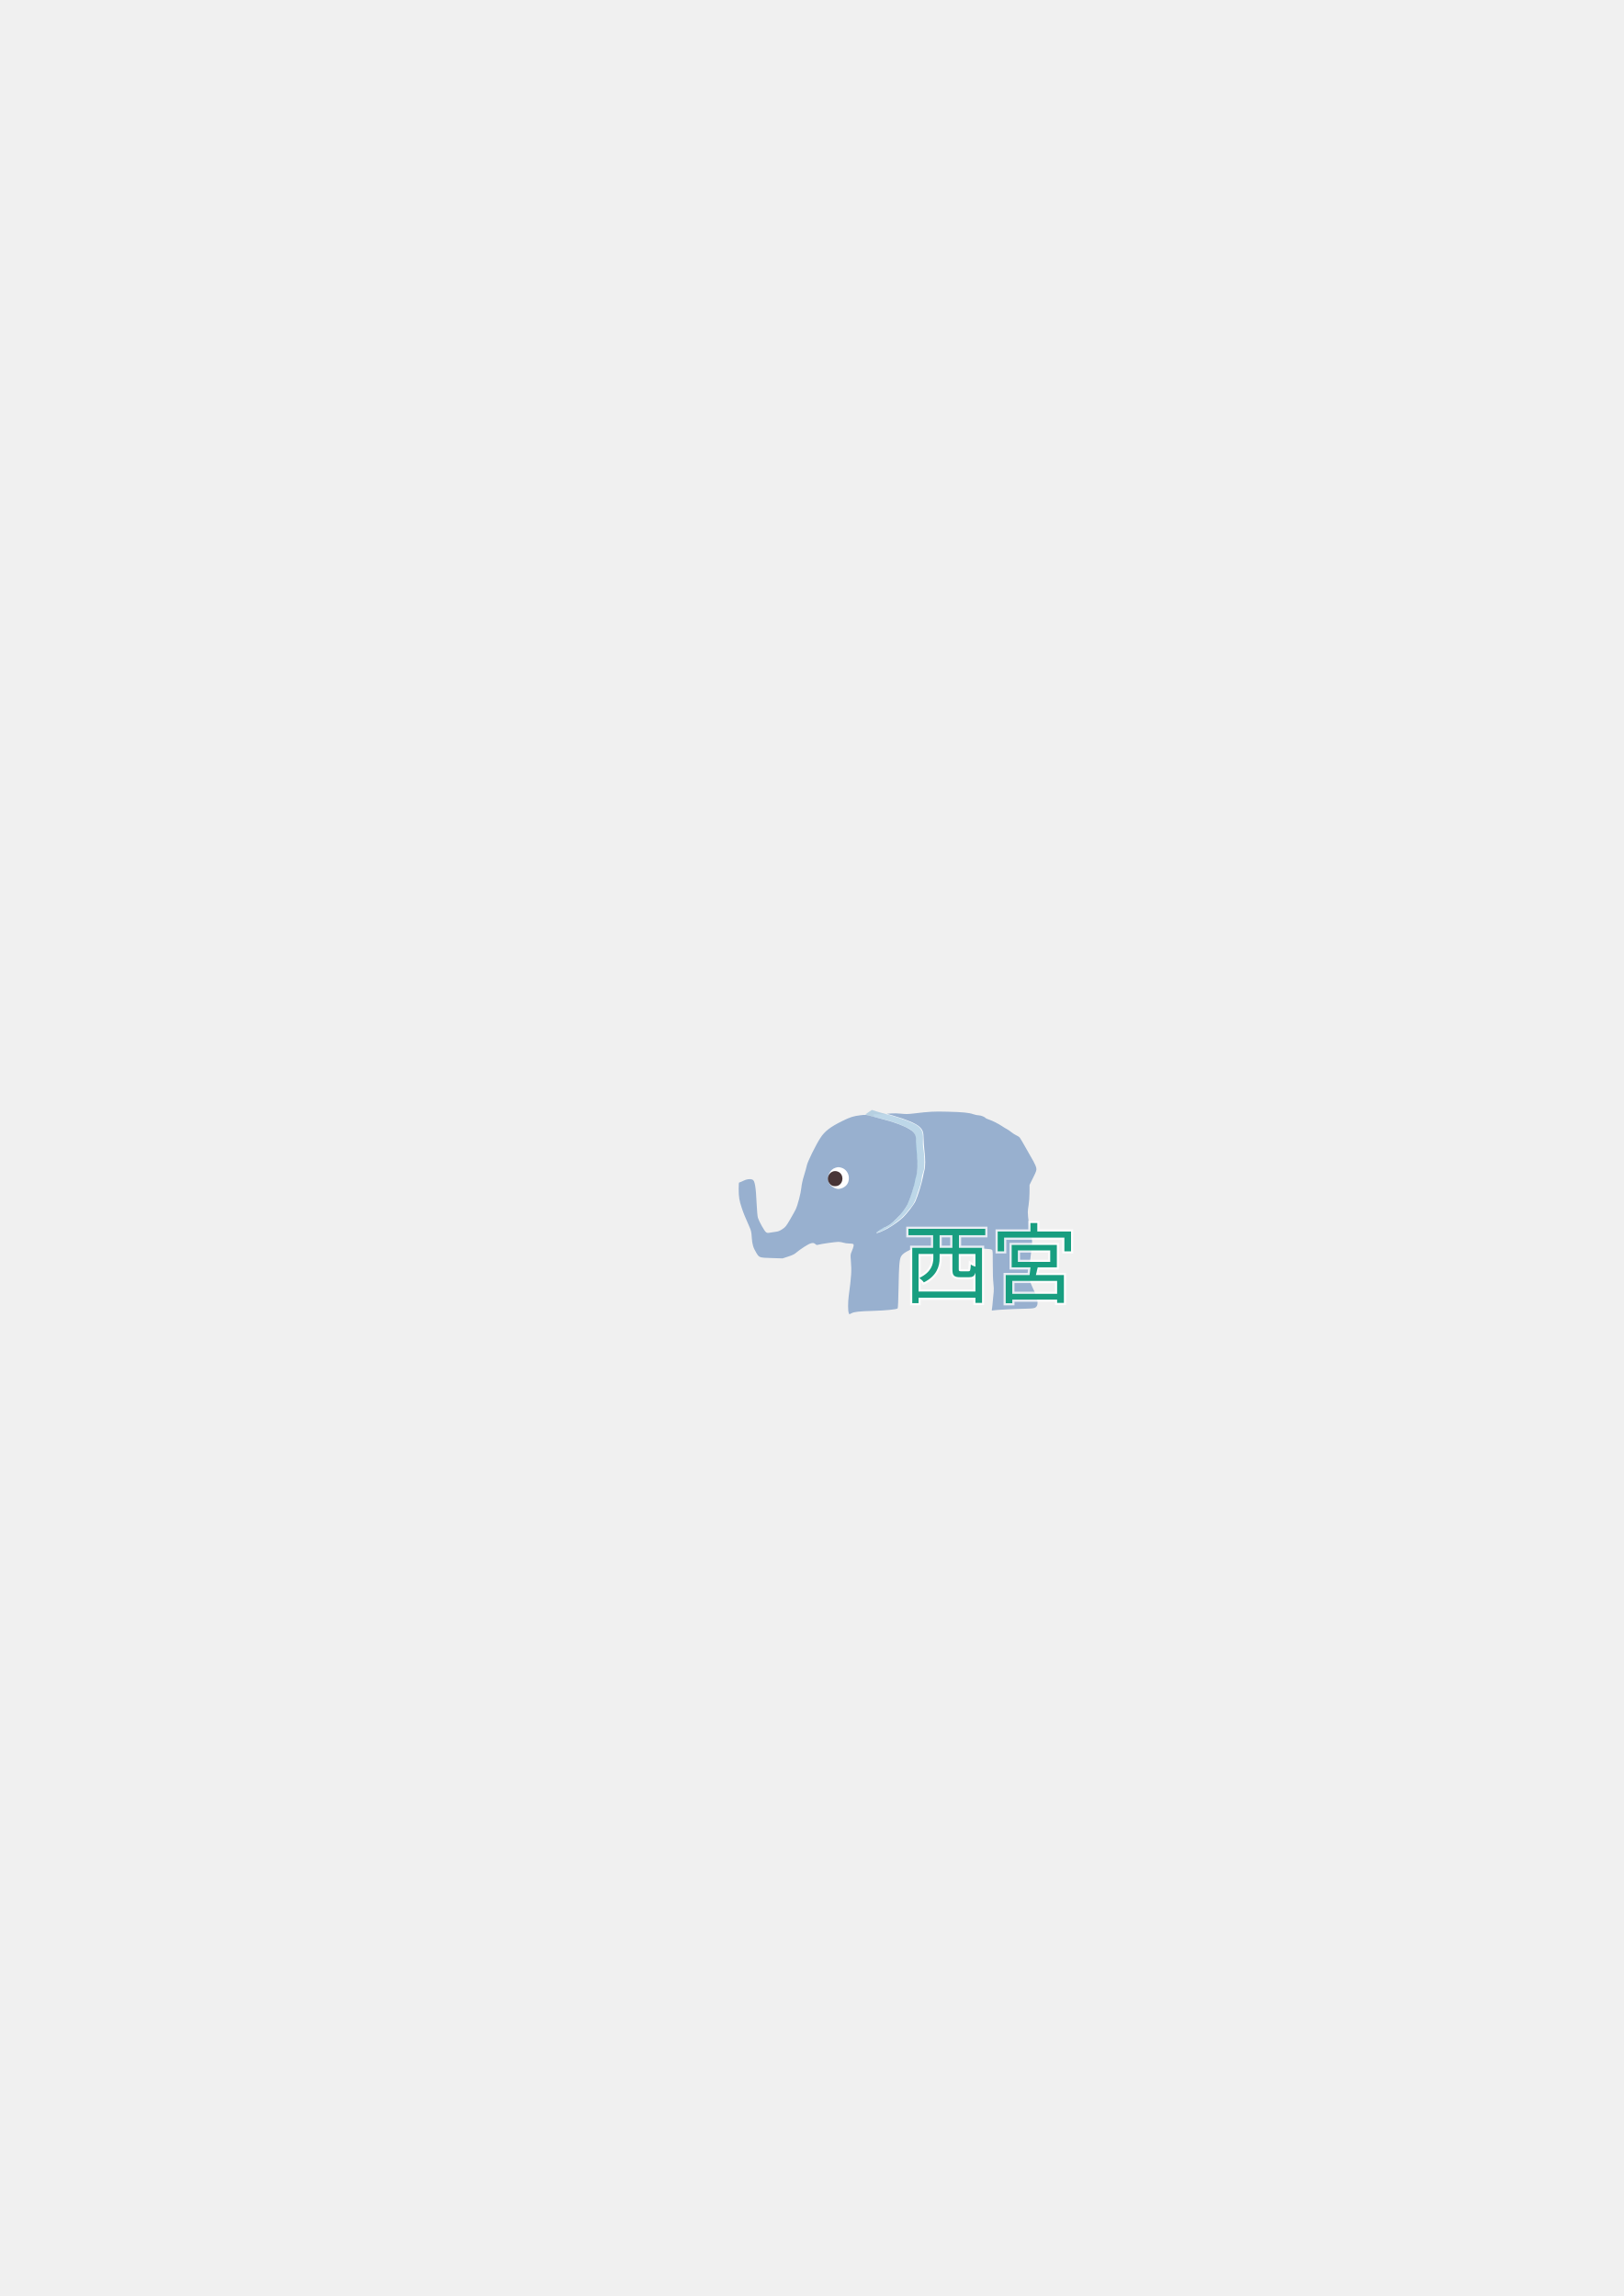
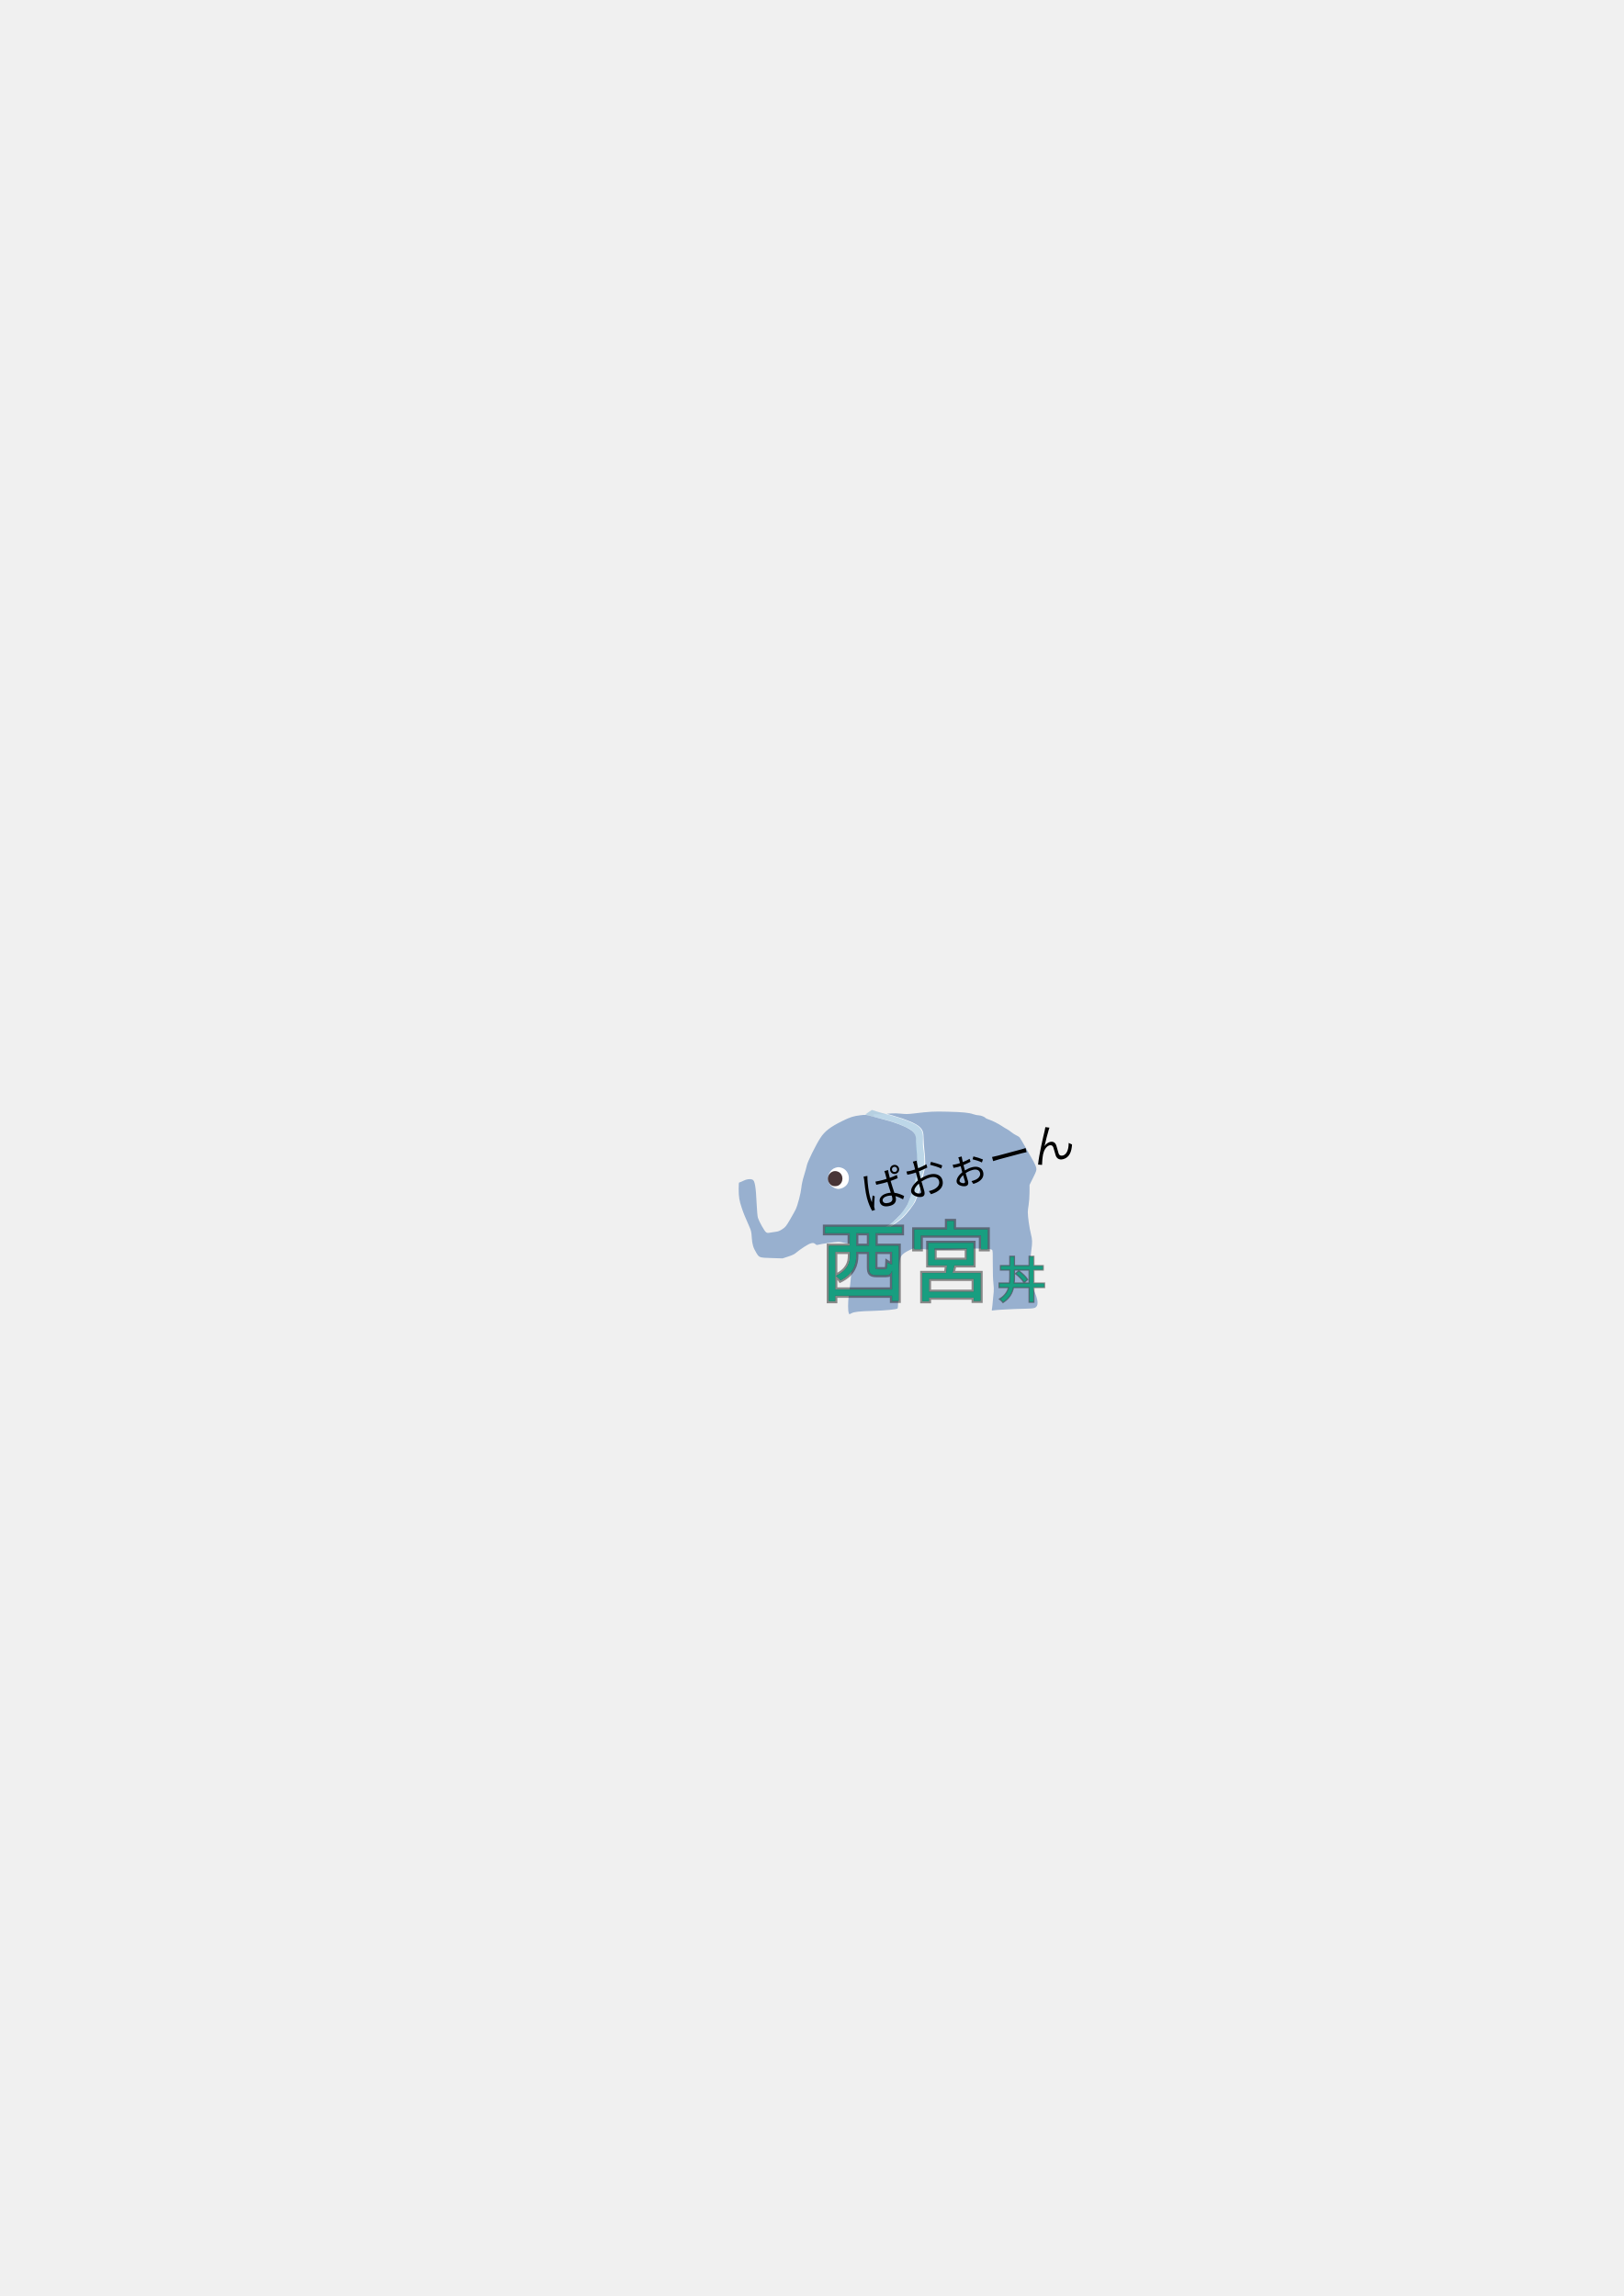
<svg xmlns="http://www.w3.org/2000/svg" width="210mm" height="297mm" viewBox="0 0 744.094 1052.362" id="svg2" version="1.1">
  <defs id="defs4">
    </defs>
  <g id="layer1">
    <g id="g4744">
      <rect y="510.718" x="400.399" height="56.922" width="27.931" id="rect4830" style="fill:#ffffff;fill-opacity:1;stroke:none;stroke-width:16;stroke-linecap:round;stroke-linejoin:round;stroke-miterlimit:4;stroke-dasharray:none" />
      <rect y="530.871" x="376.358" height="17.324" width="16.087" id="rect4288" style="fill:#ffffff;fill-opacity:1;stroke:none;stroke-width:16;stroke-linecap:round;stroke-linejoin:round;stroke-miterlimit:4;stroke-dasharray:none" />
      <path id="path4239" d="m 388.945,601.742 c -0.384,-0.907 -0.381,-4.909 0.006,-7.789 1.24,-9.216 1.367,-11.368 0.962,-16.261 -0.211,-2.551 -0.196,-2.688 0.464,-4.25 0.878,-2.078 1.044,-2.981 0.599,-3.263 -0.19,-0.12 -1.034,-0.22 -1.876,-0.222 -0.842,-0.002 -2.009,-0.173 -2.594,-0.379 -0.585,-0.206 -1.605,-0.375 -2.268,-0.375 -1.356,0 -7.594,0.876 -9.073,1.274 -0.855,0.23 -1.033,0.197 -1.553,-0.291 -0.932,-0.875 -2.186,-0.555 -5.048,1.288 -1.339,0.862 -2.95,2.026 -3.581,2.586 -0.888,0.788 -1.735,1.21 -3.75,1.868 l -2.602,0.85 -4.992,-0.154 c -5.713,-0.176 -5.698,-0.171 -7.072,-2.447 -1.399,-2.316 -1.848,-3.844 -2.051,-6.973 -0.164,-2.541 -0.292,-3.115 -1.098,-4.938 -2.1,-4.75 -2.636,-6.07 -3.493,-8.607 -1.136,-3.363 -1.415,-5.084 -1.417,-8.768 -10e-4,-2.31 0.071,-2.938 0.338,-2.938 0.187,0 1.002,-0.336 1.812,-0.747 1.519,-0.77 3.02,-0.961 4.16,-0.527 1.099,0.418 1.565,3.11 1.933,11.149 0.142,3.114 0.382,5.708 0.59,6.375 0.527,1.693 2.953,6.018 3.675,6.55 0.544,0.401 0.811,0.433 1.875,0.224 0.683,-0.134 1.873,-0.313 2.645,-0.398 1.076,-0.118 1.773,-0.399 2.982,-1.202 1.461,-0.971 1.724,-1.299 3.548,-4.424 1.084,-1.856 2.24,-3.938 2.57,-4.625 0.932,-1.942 2.383,-7.508 2.61,-10.008 0.131,-1.443 0.568,-3.427 1.213,-5.5 0.554,-1.783 1.135,-3.879 1.291,-4.658 0.345,-1.726 4.131,-9.413 6.206,-12.603 2.001,-3.076 4.562,-5.051 10.043,-7.745 3.666,-1.802 5.04,-2.238 8.325,-2.642 2.382,-0.293 2.469,-0.285 5.24,0.481 1.55,0.428 4.112,1.115 5.693,1.526 6.413,1.667 11.689,3.941 13.312,5.737 1.04,1.151 1.334,2.209 1.26,4.537 -0.028,0.894 0.127,3.237 0.344,5.207 0.494,4.479 0.346,8.506 -0.394,10.752 -0.287,0.872 -0.522,1.896 -0.522,2.276 0,1.047 -2.393,8.403 -3.379,10.39 -1.872,3.769 -7.712,9.657 -10.303,10.389 -1.025,0.289 -4.208,2.429 -3.969,2.669 0.257,0.257 2.898,-0.803 5.186,-2.082 2.403,-1.344 5.224,-3.373 7.055,-5.077 1.692,-1.574 4.966,-5.846 5.669,-7.398 1.027,-2.267 2.901,-8.229 3.339,-10.625 0.214,-1.169 0.56,-2.74 0.77,-3.492 0.486,-1.743 0.49,-5.284 0.008,-9.143 -0.205,-1.645 -0.376,-4.115 -0.38,-5.49 -0.009,-2.975 -0.392,-4.025 -1.994,-5.47 -1.598,-1.441 -5.936,-3.262 -11.862,-4.98 l -2.984,-0.865 1.984,-0.175 c 1.128,-0.1 3.104,-0.052 4.578,0.111 2.12,0.234 3.169,0.217 5.75,-0.094 7.235,-0.871 9.305,-0.981 15.491,-0.819 7.087,0.185 9.831,0.454 11.847,1.164 0.787,0.277 1.889,0.504 2.447,0.504 0.965,0 2.796,0.723 3.107,1.227 0.08,0.129 0.734,0.428 1.454,0.664 1.714,0.561 4.463,1.943 6.185,3.107 0.756,0.511 1.769,1.128 2.25,1.369 0.481,0.242 1.381,0.859 2,1.372 0.619,0.513 1.631,1.159 2.25,1.436 0.619,0.276 1.307,0.716 1.529,0.976 0.222,0.261 1.478,2.386 2.791,4.724 1.313,2.337 2.899,5.14 3.524,6.228 0.626,1.088 1.213,2.478 1.304,3.089 0.153,1.021 0.035,1.378 -1.46,4.397 l -1.627,3.286 -0.02,3.5 c -0.011,1.949 -0.189,4.442 -0.401,5.625 -0.21,1.169 -0.384,2.705 -0.386,3.415 -0.007,2.005 0.732,7.212 1.395,9.83 0.701,2.765 0.738,3.938 0.237,7.506 -0.842,5.996 -1.107,12.114 -0.618,14.237 0.141,0.611 0.808,2.243 1.484,3.625 2.441,4.999 2.625,7.953 0.541,8.684 -0.558,0.196 -2.241,0.331 -4.293,0.344 -4.004,0.027 -13.756,0.539 -14.679,0.77 -0.635,0.159 -0.645,0.142 -0.469,-0.812 0.099,-0.536 0.275,-2.212 0.392,-3.724 0.117,-1.512 0.292,-3.33 0.389,-4.039 0.098,-0.718 0.035,-2.435 -0.142,-3.875 -0.191,-1.552 -0.302,-5.052 -0.28,-8.756 0.031,-5.123 -0.025,-6.233 -0.329,-6.537 -0.563,-0.563 -5.968,-0.785 -11.131,-0.456 -10.429,0.664 -19.044,0.581 -23.321,-0.226 -1.098,-0.207 -1.36,-0.148 -3.25,0.728 -2.245,1.041 -3.513,1.985 -4.037,3.004 -0.718,1.396 -0.952,4.309 -1.111,13.834 -0.105,6.33 -0.254,9.769 -0.429,9.944 -0.463,0.463 -5.521,0.974 -11.229,1.135 -6.489,0.183 -8.553,0.407 -9.906,1.077 l -0.999,0.494 -0.281,-0.664 -10e-6,0 z m -2.813,-57.263 c 1.942,-0.899 2.875,-2.376 2.875,-4.552 0,-2.182 -1.444,-4.157 -3.445,-4.713 -1.159,-0.322 -1.451,-0.322 -2.609,0 -2.621,0.728 -4.184,4.002 -3.179,6.66 0.607,1.606 2.743,3.068 4.484,3.068 0.481,0 1.325,-0.208 1.875,-0.463 z" style="fill:#98b0cf;fill-opacity:1;stroke:none;stroke-width:16;stroke-linecap:round;stroke-linejoin:round;stroke-miterlimit:4;stroke-dasharray:none" />
      <path d="m 399.546,508.727 c 2.87,0.979 5.807,1.728 8.736,2.505 3.781,1.094 7.549,2.332 11.096,4.054 1.12,0.621 2.153,1.39 2.814,2.508 0.327,0.552 0.385,0.8 0.597,1.39 0.312,1.44 0.206,2.929 0.165,4.391 -0.058,1.392 0.187,2.76 0.376,4.132 0.179,1.177 0.247,2.367 0.288,3.556 0.017,1.149 0.033,2.296 -0.049,3.442 -0.007,0.922 -0.214,1.791 -0.508,2.658 -0.274,0.75 -0.485,1.518 -0.599,2.308 -0.044,0.58 -0.111,1.157 -0.228,1.727 -0.147,0.458 -0.23,0.932 -0.352,1.396 -0.173,0.53 -0.365,1.052 -0.518,1.589 -0.277,0.806 -0.564,1.609 -0.84,2.416 -0.271,0.841 -0.484,1.697 -0.807,2.52 -0.297,0.793 -0.675,1.55 -1.051,2.307 -0.612,1.11 -1.482,2.041 -2.297,3.001 -0.938,1.326 -2.019,2.512 -3.209,3.613 -0.834,0.747 -1.753,1.388 -2.633,2.077 -1.747,1.505 -3.818,2.521 -5.811,3.661 -0.794,0.306 -1.569,0.681 -2.399,0.881 -0.33,0.132 -0.675,0.21 -1.024,0.27 0,0 2.955,-2.24 2.955,-2.24 l 0,0 c 0.339,-0.082 0.67,-0.186 1.004,-0.284 0.791,-0.244 1.561,-0.564 2.309,-0.914 -5.401,3.174 -1.51,0.989 -0.432,-0.011 0.88,-0.708 1.808,-1.351 2.68,-2.07 1.201,-1.073 2.323,-2.211 3.214,-3.563 0.793,-0.948 1.648,-1.851 2.299,-2.906 0.37,-0.749 0.755,-1.495 1.044,-2.279 0.364,-0.807 0.583,-1.664 0.842,-2.507 0.266,-0.796 0.506,-1.598 0.816,-2.378 0.135,-0.538 0.301,-1.07 0.51,-1.584 0.124,-0.465 0.204,-0.939 0.356,-1.397 0.177,-0.543 0.205,-1.125 0.255,-1.69 0.104,-0.817 0.311,-1.612 0.596,-2.386 0.289,-0.841 0.539,-1.679 0.553,-2.577 0.098,-1.134 0.102,-2.268 0.064,-3.406 -0.025,-1.182 -0.079,-2.364 -0.24,-3.536 -0.191,-1.39 -0.456,-2.774 -0.41,-4.184 0.055,-1.423 0.16,-2.867 -0.099,-4.276 -0.184,-0.553 -0.235,-0.8 -0.533,-1.316 -0.614,-1.064 -1.613,-1.784 -2.653,-2.395 -3.465,-1.798 -7.175,-3.088 -10.951,-4.062 -1.243,-0.307 -2.49,-0.596 -3.728,-0.921 -1.745,-0.458 -3.458,-1.034 -5.214,-1.451 0,0 3.016,-2.069 3.016,-2.069 z" id="path4231" style="fill:#7eb0d1;fill-opacity:0.51;stroke-width:16;stroke-linecap:round;stroke-linejoin:round;stroke-miterlimit:4;stroke-dasharray:none" />
      <path id="path4235" d="m 381.475,543.49 c -1.49,-0.598 -2.406,-2.487 -1.984,-4.089 0.566,-2.151 2.701,-3.223 4.642,-2.333 2.585,1.185 2.567,5.1 -0.029,6.344 -0.663,0.318 -1.938,0.355 -2.629,0.078 z" style="fill:#483537;fill-opacity:1;stroke:none;stroke-width:16;stroke-linecap:round;stroke-linejoin:round;stroke-miterlimit:4;stroke-dasharray:none" />
    </g>
-     <g id="g4157" transform="translate(10.25305,-11.84404)">
-       <text id="text3378-7-9" y="606.08" x="403.692" style="font-style:normal;font-weight:normal;font-size:40px;line-height:125%;font-family:sans-serif;letter-spacing:0px;word-spacing:0px;fill:#189e80;fill-opacity:1;stroke:#ffffff;stroke-width:2;stroke-linecap:butt;stroke-linejoin:miter;stroke-miterlimit:4;stroke-dasharray:none;stroke-opacity:0.769" xml:space="preserve">
-         <tspan style="font-style:normal;font-variant:normal;font-weight:normal;font-stretch:normal;font-size:40px;font-family:'JNR-SB-Font OTF';-inkscape-font-specification:'JNR-SB-Font OTF';fill:#189e80;fill-opacity:1;stroke:#ffffff;stroke-width:2;stroke-miterlimit:4;stroke-dasharray:none;stroke-opacity:0.769" y="606.08" x="403.692" id="tspan3380-5-1">西宮</tspan>
+     <g id="g4209" transform="translate(-39.06765,-1.59099)">
+       <text id="text3378-7-9" y="594.885" x="414.799" style="font-style:normal;font-weight:normal;font-size:40px;line-height:125%;font-family:sans-serif;letter-spacing:0px;word-spacing:0px;fill:#189e80;fill-opacity:1;stroke:#202020;stroke-width:2;stroke-linecap:butt;stroke-linejoin:miter;stroke-miterlimit:4;stroke-dasharray:none;stroke-opacity:0.502" xml:space="preserve">
+         <tspan style="font-style:normal;font-variant:normal;font-weight:normal;font-stretch:normal;font-size:40px;font-family:'JNR-SB-Font OTF';-inkscape-font-specification:'JNR-SB-Font OTF';fill:#189e80;fill-opacity:1;stroke:#202020;stroke-width:2;stroke-miterlimit:4;stroke-dasharray:none;stroke-opacity:0.502" y="594.885" x="414.799" id="tspan3380-5-1">西宮</tspan>
      </text>
-       <text id="text3378-7-9-5" y="606.08" x="403.692" style="font-style:normal;font-weight:normal;font-size:40px;line-height:125%;font-family:sans-serif;letter-spacing:0px;word-spacing:0px;fill:#189e80;fill-opacity:1;stroke:none;stroke-width:1px;stroke-linecap:butt;stroke-linejoin:miter;stroke-opacity:1" xml:space="preserve">
-         <tspan style="font-style:normal;font-variant:normal;font-weight:normal;font-stretch:normal;font-size:40px;font-family:'JNR-SB-Font OTF';-inkscape-font-specification:'JNR-SB-Font OTF';fill:#189e80;fill-opacity:1;stroke:none;stroke-opacity:1" y="606.08" x="403.692" id="tspan3380-5-1-3">西宮</tspan>
+       <text id="text3378-7-9-5" y="594.885" x="414.799" style="font-style:normal;font-weight:normal;font-size:40px;line-height:125%;font-family:sans-serif;letter-spacing:0px;word-spacing:0px;fill:#189e80;fill-opacity:1;stroke:none;stroke-width:1px;stroke-linecap:butt;stroke-linejoin:miter;stroke-opacity:1" xml:space="preserve">
+         <tspan style="font-style:normal;font-variant:normal;font-weight:normal;font-stretch:normal;font-size:40px;font-family:'JNR-SB-Font OTF';-inkscape-font-specification:'JNR-SB-Font OTF';fill:#189e80;fill-opacity:1;stroke:none;stroke-opacity:1" y="594.885" x="414.799" id="tspan3380-5-1-3">西宮</tspan>
      </text>
+     </g>
+     <text xml:space="preserve" style="font-style:normal;font-weight:normal;font-size:25px;line-height:125%;font-family:sans-serif;letter-spacing:0px;word-spacing:0px;fill:#000000;fill-opacity:1;stroke:none;stroke-width:1px;stroke-linecap:butt;stroke-linejoin:miter;stroke-opacity:1" x="239.837" y="638.563" id="text4163" transform="matrix(0.9659258,-0.258819,0.258819,0.9659258,0,0)">
+       <tspan id="tspan4165" x="239.837" y="638.563" style="font-style:normal;font-variant:normal;font-weight:normal;font-stretch:normal;font-size:20px;font-family:HGSSoeiPresenceEB;-inkscape-font-specification:HGSSoeiPresenceEB">ぱおぉーん</tspan>
+     </text>
+     <g id="g4203" transform="translate(57.27565,-33.76435)">
+       <g id="g4215" transform="translate(-2.12132,33.4108)">
+         <text xml:space="preserve" style="font-style:normal;font-weight:normal;font-size:40px;line-height:125%;font-family:sans-serif;letter-spacing:0px;word-spacing:0px;fill:#189e80;fill-opacity:1;stroke:#202020;stroke-width:1px;stroke-linecap:butt;stroke-linejoin:miter;stroke-opacity:0.502" x="401.847" y="595.218" id="text4167">
+           <tspan id="tspan4169" x="401.847" y="595.218" style="font-style:normal;font-variant:normal;font-weight:normal;font-stretch:normal;font-size:22.5px;font-family:'JNR-SB-Font OTF';-inkscape-font-specification:'JNR-SB-Font OTF';fill:#189e80;fill-opacity:1;stroke:#202020;stroke-opacity:0.502">丼</tspan>
+         </text>
+         <text xml:space="preserve" style="font-style:normal;font-weight:normal;font-size:40px;line-height:125%;font-family:sans-serif;letter-spacing:0px;word-spacing:0px;fill:#189e80;fill-opacity:1;stroke:none;stroke-width:1px;stroke-linecap:butt;stroke-linejoin:miter;stroke-opacity:0.502" x="401.847" y="595.218" id="text4167-7">
+           <tspan id="tspan4169-4" x="401.847" y="595.218" style="font-style:normal;font-variant:normal;font-weight:normal;font-stretch:normal;font-size:22.5px;font-family:'JNR-SB-Font OTF';-inkscape-font-specification:'JNR-SB-Font OTF';fill:#189e80;fill-opacity:1;stroke:none;stroke-opacity:0.502">丼</tspan>
+         </text>
+       </g>
    </g>
  </g>
</svg>
